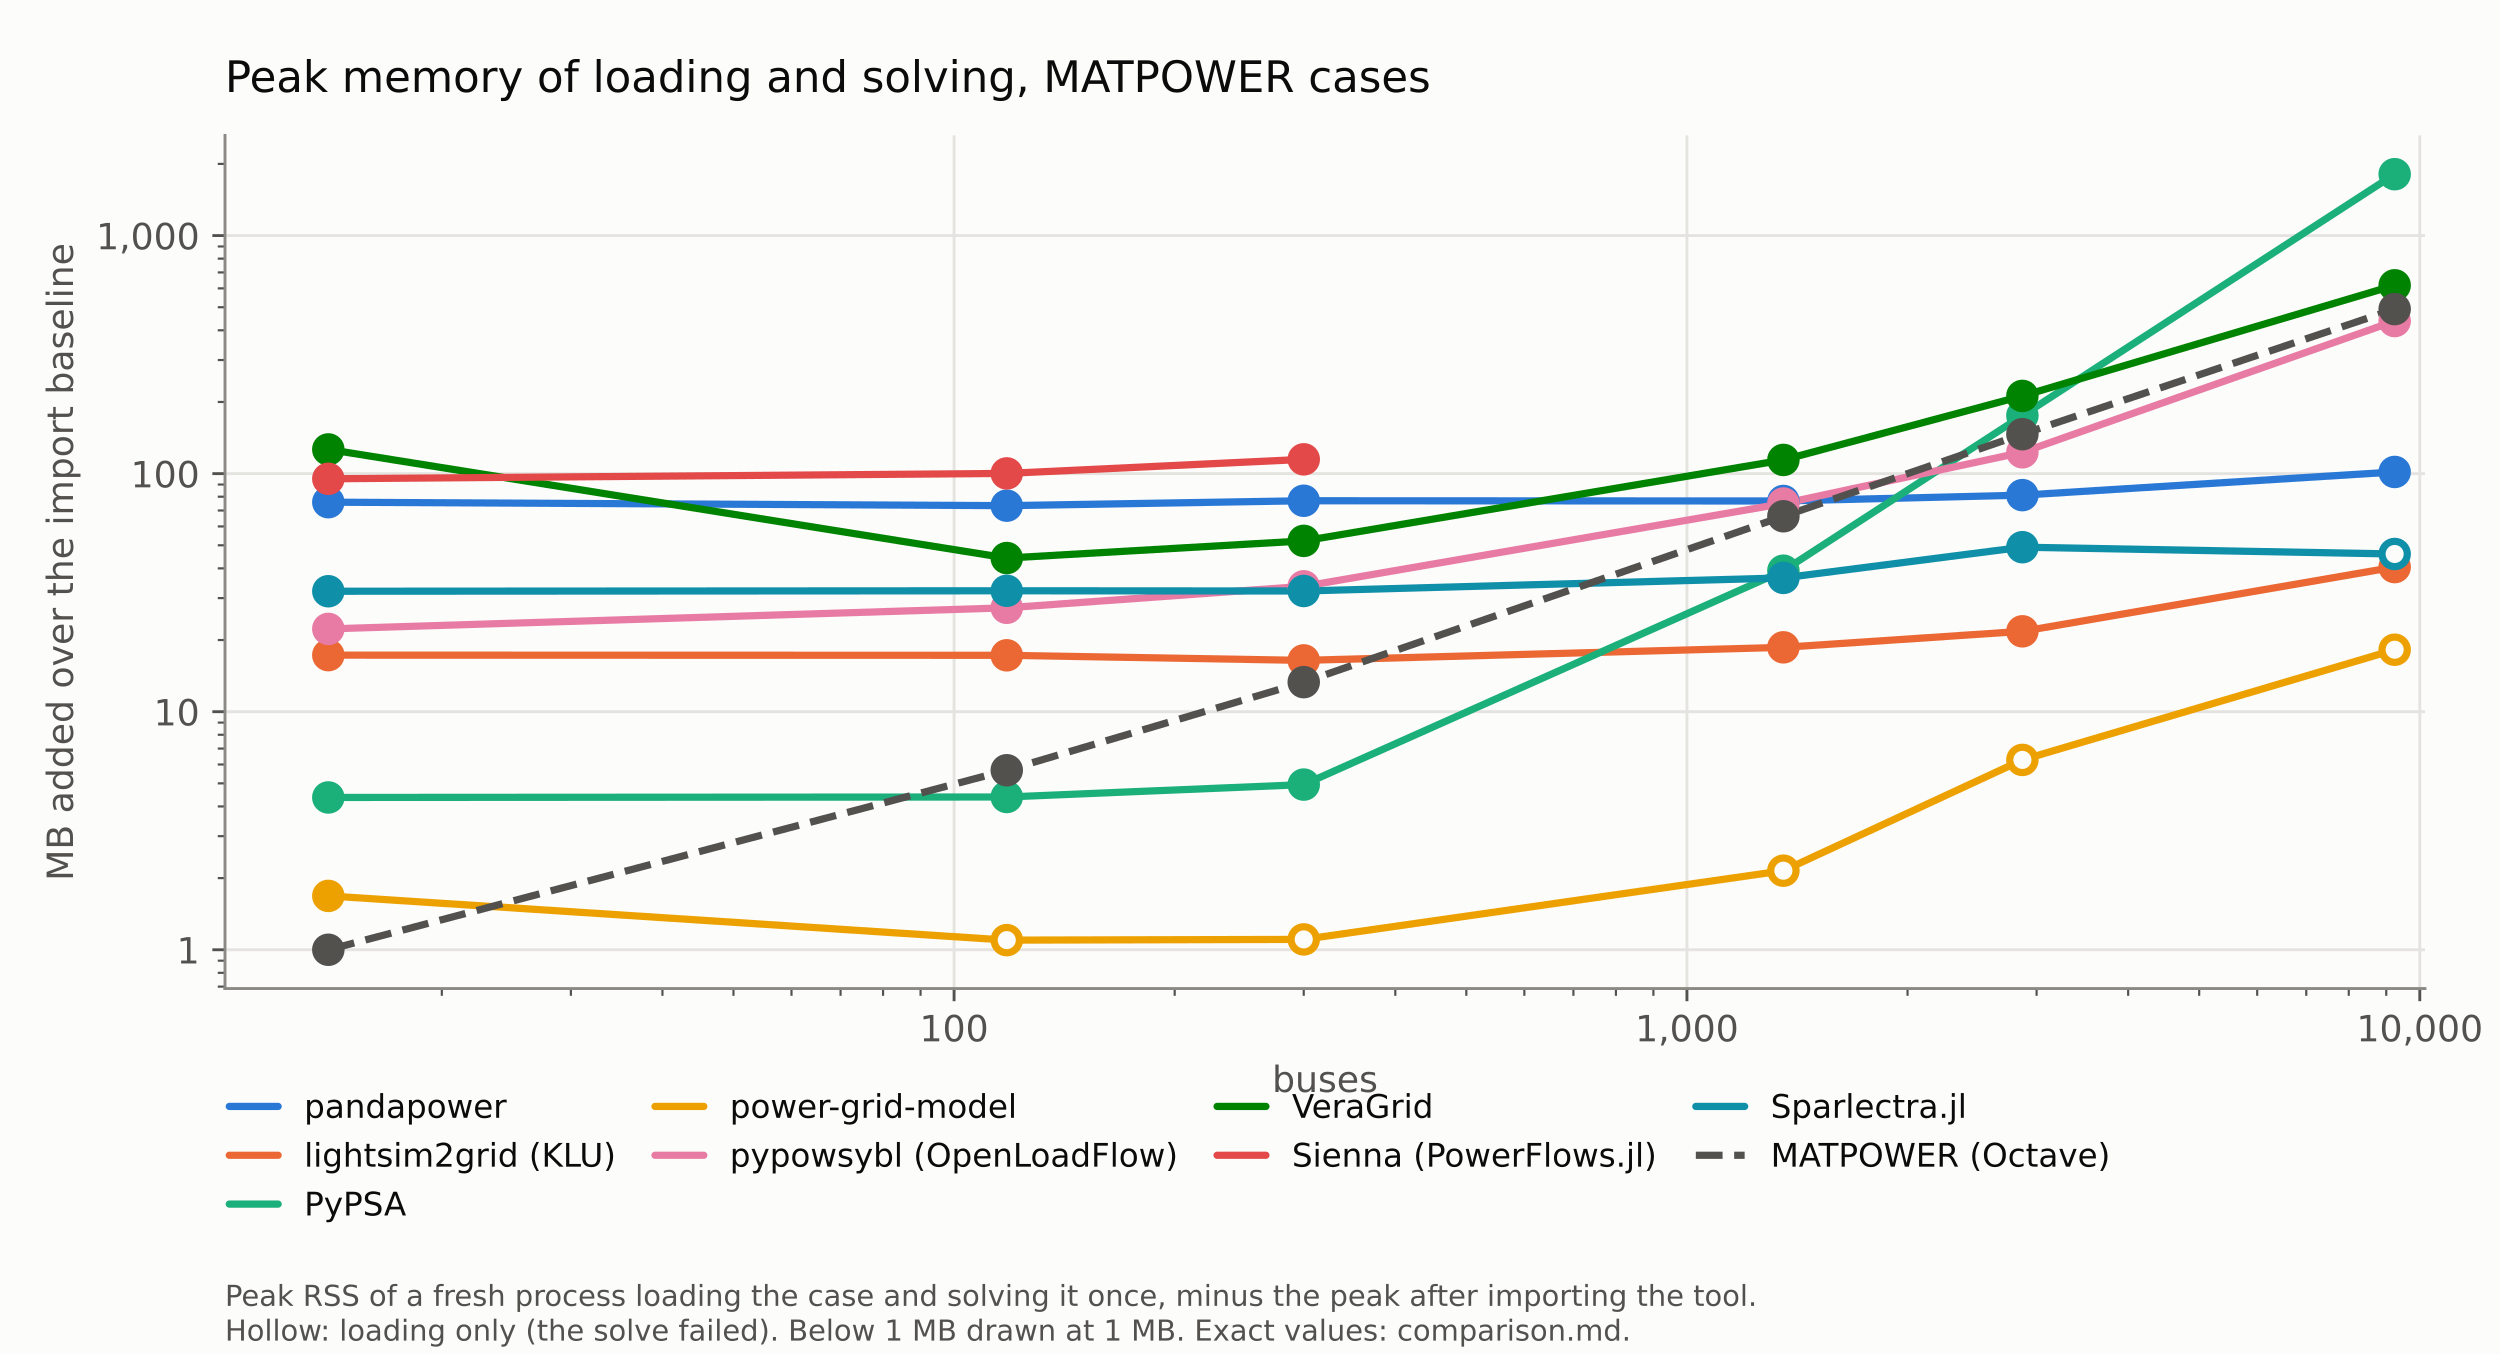
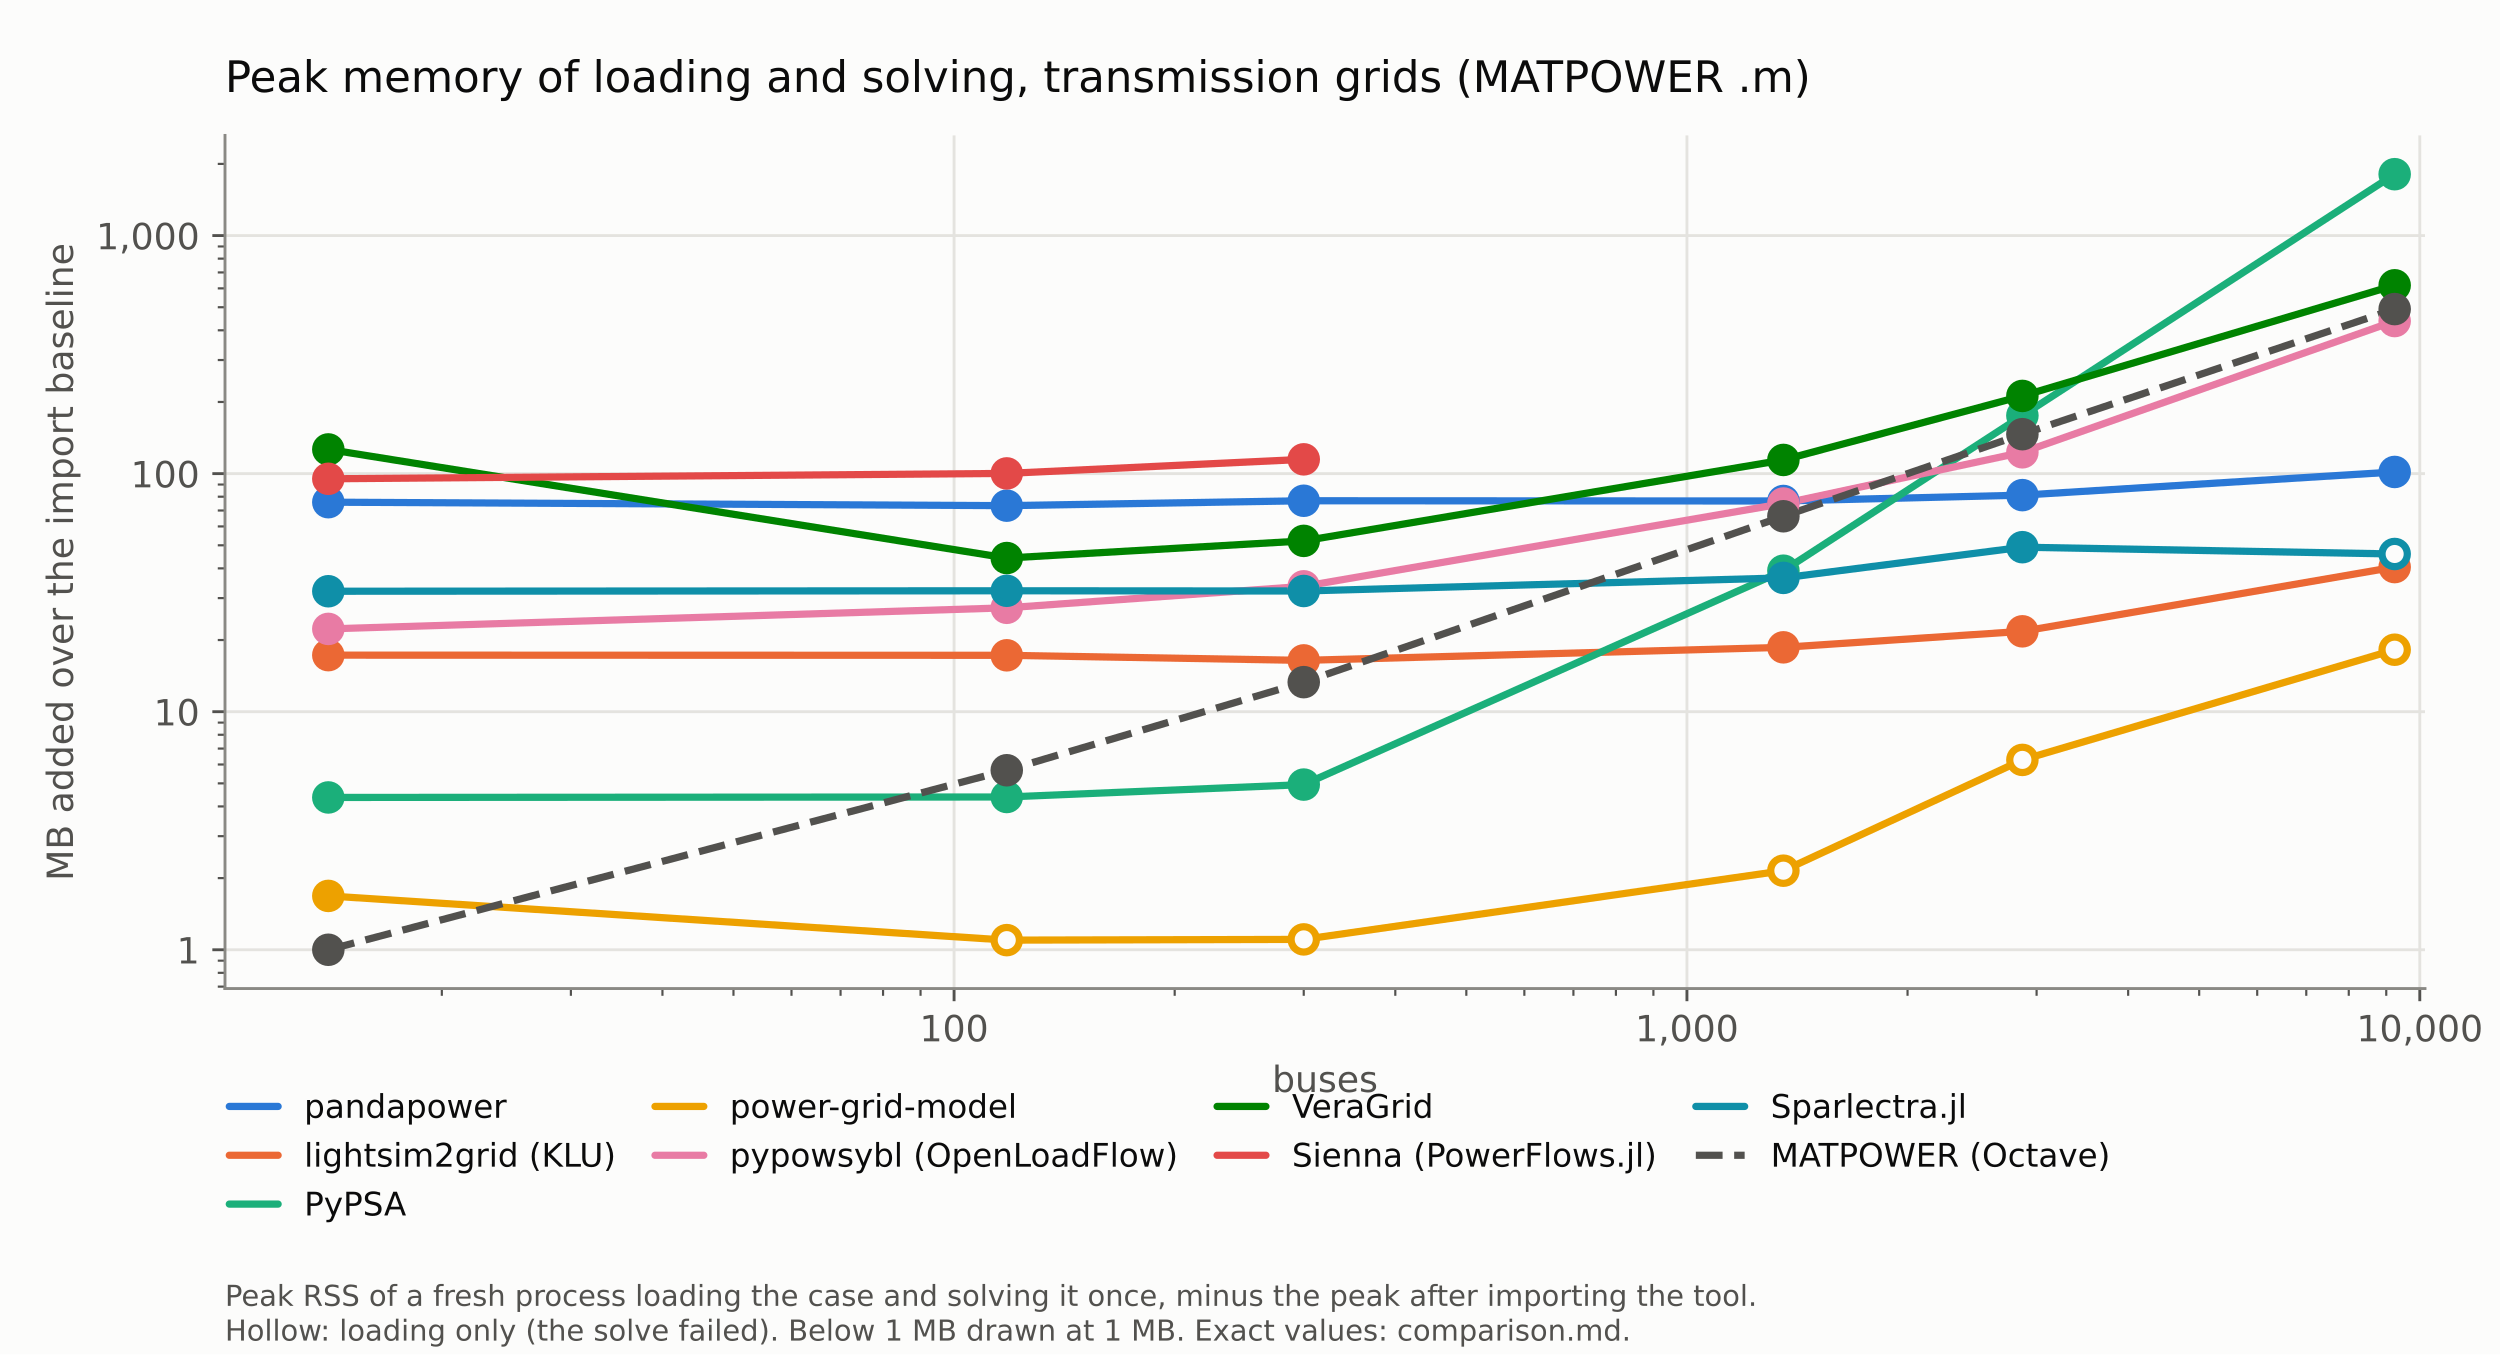
<svg xmlns="http://www.w3.org/2000/svg" xmlns:xlink="http://www.w3.org/1999/xlink" width="691.2pt" height="374.4pt" viewBox="0 0 691.2 374.4" version="1.1">
  <defs>
    <style type="text/css">*{stroke-linejoin: round; stroke-linecap: butt}</style>
  </defs>
  <g id="figure_1">
    <g id="patch_1">
      <path d="M 0 374.4  L 691.2 374.4  L 691.2 0  L 0 0  z " style="fill: #fcfcfb" />
    </g>
    <g id="axes_1">
      <g id="patch_2">
        <path d="M 62.208 273.312  L 670.464 273.312  L 670.464 37.44  L 62.208 37.44  z " style="fill: #fcfcfb" />
      </g>
      <g id="matplotlib.axis_1">
        <g id="xtick_1">
          <g id="line2d_1">
            <path d="M 263.784 273.312  L 263.784 37.44  " clip-path="url(#pc0a371b898)" style="fill: none; stroke: #e4e3df; stroke-width: 0.8; stroke-linecap: square" />
          </g>
          <g id="line2d_2">
            <defs>
              <path id="m20d59cd3c9" d="M 0 0  L 0 3.5  " style="stroke: #52514e; stroke-width: 0.8" />
            </defs>
            <g>
              <use xlink:href="#m20d59cd3c9" x="263.784" y="273.312" style="fill: #52514e; stroke: #52514e; stroke-width: 0.8" />
            </g>
          </g>
          <g id="text_1">
            <text style="font-size: 10px; font-family: 'DejaVu Sans', 'Bitstream Vera Sans', 'Computer Modern Sans Serif', 'Lucida Grande', 'Verdana', 'Geneva', 'Lucid', 'Arial', 'Helvetica', 'Avant Garde', sans-serif; text-anchor: middle; fill: #52514e" x="263.784" y="287.91" transform="rotate(-0 263.7842 287.9097)">100</text>
          </g>
        </g>
        <g id="xtick_2">
          <g id="line2d_3">
            <path d="M 466.404 273.312  L 466.404 37.44  " clip-path="url(#pc0a371b898)" style="fill: none; stroke: #e4e3df; stroke-width: 0.8; stroke-linecap: square" />
          </g>
          <g id="line2d_4">
            <g>
              <use xlink:href="#m20d59cd3c9" x="466.404" y="273.312" style="fill: #52514e; stroke: #52514e; stroke-width: 0.8" />
            </g>
          </g>
          <g id="text_2">
            <text style="font-size: 10px; font-family: 'DejaVu Sans', 'Bitstream Vera Sans', 'Computer Modern Sans Serif', 'Lucida Grande', 'Verdana', 'Geneva', 'Lucid', 'Arial', 'Helvetica', 'Avant Garde', sans-serif; text-anchor: middle; fill: #52514e" x="466.404" y="287.91" transform="rotate(-0 466.4036 287.9097)">1,000</text>
          </g>
        </g>
        <g id="xtick_3">
          <g id="line2d_5">
            <path d="M 669.023 273.312  L 669.023 37.44  " clip-path="url(#pc0a371b898)" style="fill: none; stroke: #e4e3df; stroke-width: 0.8; stroke-linecap: square" />
          </g>
          <g id="line2d_6">
            <g>
              <use xlink:href="#m20d59cd3c9" x="669.023" y="273.312" style="fill: #52514e; stroke: #52514e; stroke-width: 0.8" />
            </g>
          </g>
          <g id="text_3">
            <text style="font-size: 10px; font-family: 'DejaVu Sans', 'Bitstream Vera Sans', 'Computer Modern Sans Serif', 'Lucida Grande', 'Verdana', 'Geneva', 'Lucid', 'Arial', 'Helvetica', 'Avant Garde', sans-serif; text-anchor: middle; fill: #52514e" x="669.023" y="287.91" transform="rotate(-0 669.023 287.9097)">10,000</text>
          </g>
        </g>
        <g id="xtick_4">
          <g id="line2d_7">
            <defs>
              <path id="m6f22a44a9e" d="M 0 0  L 0 2  " style="stroke: #52514e; stroke-width: 0.6" />
            </defs>
            <g>
              <use xlink:href="#m6f22a44a9e" x="122.159" y="273.312" style="fill: #52514e; stroke: #52514e; stroke-width: 0.6" />
            </g>
          </g>
        </g>
        <g id="xtick_5">
          <g id="line2d_8">
            <g>
              <use xlink:href="#m6f22a44a9e" x="157.839" y="273.312" style="fill: #52514e; stroke: #52514e; stroke-width: 0.6" />
            </g>
          </g>
        </g>
        <g id="xtick_6">
          <g id="line2d_9">
            <g>
              <use xlink:href="#m6f22a44a9e" x="183.154" y="273.312" style="fill: #52514e; stroke: #52514e; stroke-width: 0.6" />
            </g>
          </g>
        </g>
        <g id="xtick_7">
          <g id="line2d_10">
            <g>
              <use xlink:href="#m6f22a44a9e" x="202.79" y="273.312" style="fill: #52514e; stroke: #52514e; stroke-width: 0.6" />
            </g>
          </g>
        </g>
        <g id="xtick_8">
          <g id="line2d_11">
            <g>
              <use xlink:href="#m6f22a44a9e" x="218.833" y="273.312" style="fill: #52514e; stroke: #52514e; stroke-width: 0.6" />
            </g>
          </g>
        </g>
        <g id="xtick_9">
          <g id="line2d_12">
            <g>
              <use xlink:href="#m6f22a44a9e" x="232.398" y="273.312" style="fill: #52514e; stroke: #52514e; stroke-width: 0.6" />
            </g>
          </g>
        </g>
        <g id="xtick_10">
          <g id="line2d_13">
            <g>
              <use xlink:href="#m6f22a44a9e" x="244.148" y="273.312" style="fill: #52514e; stroke: #52514e; stroke-width: 0.6" />
            </g>
          </g>
        </g>
        <g id="xtick_11">
          <g id="line2d_14">
            <g>
              <use xlink:href="#m6f22a44a9e" x="254.513" y="273.312" style="fill: #52514e; stroke: #52514e; stroke-width: 0.6" />
            </g>
          </g>
        </g>
        <g id="xtick_12">
          <g id="line2d_15">
            <g>
              <use xlink:href="#m6f22a44a9e" x="324.779" y="273.312" style="fill: #52514e; stroke: #52514e; stroke-width: 0.6" />
            </g>
          </g>
        </g>
        <g id="xtick_13">
          <g id="line2d_16">
            <g>
              <use xlink:href="#m6f22a44a9e" x="360.458" y="273.312" style="fill: #52514e; stroke: #52514e; stroke-width: 0.6" />
            </g>
          </g>
        </g>
        <g id="xtick_14">
          <g id="line2d_17">
            <g>
              <use xlink:href="#m6f22a44a9e" x="385.773" y="273.312" style="fill: #52514e; stroke: #52514e; stroke-width: 0.6" />
            </g>
          </g>
        </g>
        <g id="xtick_15">
          <g id="line2d_18">
            <g>
              <use xlink:href="#m6f22a44a9e" x="405.409" y="273.312" style="fill: #52514e; stroke: #52514e; stroke-width: 0.6" />
            </g>
          </g>
        </g>
        <g id="xtick_16">
          <g id="line2d_19">
            <g>
              <use xlink:href="#m6f22a44a9e" x="421.453" y="273.312" style="fill: #52514e; stroke: #52514e; stroke-width: 0.6" />
            </g>
          </g>
        </g>
        <g id="xtick_17">
          <g id="line2d_20">
            <g>
              <use xlink:href="#m6f22a44a9e" x="435.017" y="273.312" style="fill: #52514e; stroke: #52514e; stroke-width: 0.6" />
            </g>
          </g>
        </g>
        <g id="xtick_18">
          <g id="line2d_21">
            <g>
              <use xlink:href="#m6f22a44a9e" x="446.768" y="273.312" style="fill: #52514e; stroke: #52514e; stroke-width: 0.6" />
            </g>
          </g>
        </g>
        <g id="xtick_19">
          <g id="line2d_22">
            <g>
              <use xlink:href="#m6f22a44a9e" x="457.132" y="273.312" style="fill: #52514e; stroke: #52514e; stroke-width: 0.6" />
            </g>
          </g>
        </g>
        <g id="xtick_20">
          <g id="line2d_23">
            <g>
              <use xlink:href="#m6f22a44a9e" x="527.398" y="273.312" style="fill: #52514e; stroke: #52514e; stroke-width: 0.6" />
            </g>
          </g>
        </g>
        <g id="xtick_21">
          <g id="line2d_24">
            <g>
              <use xlink:href="#m6f22a44a9e" x="563.078" y="273.312" style="fill: #52514e; stroke: #52514e; stroke-width: 0.6" />
            </g>
          </g>
        </g>
        <g id="xtick_22">
          <g id="line2d_25">
            <g>
              <use xlink:href="#m6f22a44a9e" x="588.393" y="273.312" style="fill: #52514e; stroke: #52514e; stroke-width: 0.6" />
            </g>
          </g>
        </g>
        <g id="xtick_23">
          <g id="line2d_26">
            <g>
              <use xlink:href="#m6f22a44a9e" x="608.029" y="273.312" style="fill: #52514e; stroke: #52514e; stroke-width: 0.6" />
            </g>
          </g>
        </g>
        <g id="xtick_24">
          <g id="line2d_27">
            <g>
              <use xlink:href="#m6f22a44a9e" x="624.072" y="273.312" style="fill: #52514e; stroke: #52514e; stroke-width: 0.6" />
            </g>
          </g>
        </g>
        <g id="xtick_25">
          <g id="line2d_28">
            <g>
              <use xlink:href="#m6f22a44a9e" x="637.637" y="273.312" style="fill: #52514e; stroke: #52514e; stroke-width: 0.6" />
            </g>
          </g>
        </g>
        <g id="xtick_26">
          <g id="line2d_29">
            <g>
              <use xlink:href="#m6f22a44a9e" x="649.387" y="273.312" style="fill: #52514e; stroke: #52514e; stroke-width: 0.6" />
            </g>
          </g>
        </g>
        <g id="xtick_27">
          <g id="line2d_30">
            <g>
              <use xlink:href="#m6f22a44a9e" x="659.752" y="273.312" style="fill: #52514e; stroke: #52514e; stroke-width: 0.6" />
            </g>
          </g>
        </g>
        <g id="text_4">
          <text style="font-size: 10px; font-family: 'DejaVu Sans', 'Bitstream Vera Sans', 'Computer Modern Sans Serif', 'Lucida Grande', 'Verdana', 'Geneva', 'Lucid', 'Arial', 'Helvetica', 'Avant Garde', sans-serif; text-anchor: middle; fill: #52514e" x="366.336" y="301.91" transform="rotate(-0 366.336 301.9104)">buses</text>
        </g>
      </g>
      <g id="matplotlib.axis_2">
        <g id="ytick_1">
          <g id="line2d_31">
            <path d="M 62.208 262.591  L 670.464 262.591  " clip-path="url(#pc0a371b898)" style="fill: none; stroke: #e4e3df; stroke-width: 0.8; stroke-linecap: square" />
          </g>
          <g id="line2d_32">
            <defs>
              <path id="mfc723c383e" d="M 0 0  L -3.5 0  " style="stroke: #52514e; stroke-width: 0.8" />
            </defs>
            <g>
              <use xlink:href="#mfc723c383e" x="62.208" y="262.591" style="fill: #52514e; stroke: #52514e; stroke-width: 0.8" />
            </g>
          </g>
          <g id="text_5">
            <text style="font-size: 10px; font-family: 'DejaVu Sans', 'Bitstream Vera Sans', 'Computer Modern Sans Serif', 'Lucida Grande', 'Verdana', 'Geneva', 'Lucid', 'Arial', 'Helvetica', 'Avant Garde', sans-serif; text-anchor: end; fill: #52514e" x="55.208" y="266.389" transform="rotate(-0 55.208 266.3894)">1</text>
          </g>
        </g>
        <g id="ytick_2">
          <g id="line2d_33">
            <path d="M 62.208 196.77  L 670.464 196.77  " clip-path="url(#pc0a371b898)" style="fill: none; stroke: #e4e3df; stroke-width: 0.8; stroke-linecap: square" />
          </g>
          <g id="line2d_34">
            <g>
              <use xlink:href="#mfc723c383e" x="62.208" y="196.77" style="fill: #52514e; stroke: #52514e; stroke-width: 0.8" />
            </g>
          </g>
          <g id="text_6">
            <text style="font-size: 10px; font-family: 'DejaVu Sans', 'Bitstream Vera Sans', 'Computer Modern Sans Serif', 'Lucida Grande', 'Verdana', 'Geneva', 'Lucid', 'Arial', 'Helvetica', 'Avant Garde', sans-serif; text-anchor: end; fill: #52514e" x="55.208" y="200.569" transform="rotate(-0 55.208 200.5691)">10</text>
          </g>
        </g>
        <g id="ytick_3">
          <g id="line2d_35">
            <path d="M 62.208 130.95  L 670.464 130.95  " clip-path="url(#pc0a371b898)" style="fill: none; stroke: #e4e3df; stroke-width: 0.8; stroke-linecap: square" />
          </g>
          <g id="line2d_36">
            <g>
              <use xlink:href="#mfc723c383e" x="62.208" y="130.95" style="fill: #52514e; stroke: #52514e; stroke-width: 0.8" />
            </g>
          </g>
          <g id="text_7">
            <text style="font-size: 10px; font-family: 'DejaVu Sans', 'Bitstream Vera Sans', 'Computer Modern Sans Serif', 'Lucida Grande', 'Verdana', 'Geneva', 'Lucid', 'Arial', 'Helvetica', 'Avant Garde', sans-serif; text-anchor: end; fill: #52514e" x="55.208" y="134.749" transform="rotate(-0 55.208 134.7487)">100</text>
          </g>
        </g>
        <g id="ytick_4">
          <g id="line2d_37">
            <path d="M 62.208 65.13  L 670.464 65.13  " clip-path="url(#pc0a371b898)" style="fill: none; stroke: #e4e3df; stroke-width: 0.8; stroke-linecap: square" />
          </g>
          <g id="line2d_38">
            <g>
              <use xlink:href="#mfc723c383e" x="62.208" y="65.13" style="fill: #52514e; stroke: #52514e; stroke-width: 0.8" />
            </g>
          </g>
          <g id="text_8">
            <text style="font-size: 10px; font-family: 'DejaVu Sans', 'Bitstream Vera Sans', 'Computer Modern Sans Serif', 'Lucida Grande', 'Verdana', 'Geneva', 'Lucid', 'Arial', 'Helvetica', 'Avant Garde', sans-serif; text-anchor: end; fill: #52514e" x="55.208" y="68.928" transform="rotate(-0 55.208 68.92842)">1,000</text>
          </g>
        </g>
        <g id="ytick_5">
          <g id="line2d_39">
            <defs>
              <path id="m65e5005413" d="M 0 0  L -2 0  " style="stroke: #52514e; stroke-width: 0.6" />
            </defs>
            <g>
              <use xlink:href="#m65e5005413" x="62.208" y="272.786" style="fill: #52514e; stroke: #52514e; stroke-width: 0.6" />
            </g>
          </g>
        </g>
        <g id="ytick_6">
          <g id="line2d_40">
            <g>
              <use xlink:href="#m65e5005413" x="62.208" y="268.969" style="fill: #52514e; stroke: #52514e; stroke-width: 0.6" />
            </g>
          </g>
        </g>
        <g id="ytick_7">
          <g id="line2d_41">
            <g>
              <use xlink:href="#m65e5005413" x="62.208" y="265.602" style="fill: #52514e; stroke: #52514e; stroke-width: 0.6" />
            </g>
          </g>
        </g>
        <g id="ytick_8">
          <g id="line2d_42">
            <g>
              <use xlink:href="#m65e5005413" x="62.208" y="242.777" style="fill: #52514e; stroke: #52514e; stroke-width: 0.6" />
            </g>
          </g>
        </g>
        <g id="ytick_9">
          <g id="line2d_43">
            <g>
              <use xlink:href="#m65e5005413" x="62.208" y="231.186" style="fill: #52514e; stroke: #52514e; stroke-width: 0.6" />
            </g>
          </g>
        </g>
        <g id="ytick_10">
          <g id="line2d_44">
            <g>
              <use xlink:href="#m65e5005413" x="62.208" y="222.963" style="fill: #52514e; stroke: #52514e; stroke-width: 0.6" />
            </g>
          </g>
        </g>
        <g id="ytick_11">
          <g id="line2d_45">
            <g>
              <use xlink:href="#m65e5005413" x="62.208" y="216.584" style="fill: #52514e; stroke: #52514e; stroke-width: 0.6" />
            </g>
          </g>
        </g>
        <g id="ytick_12">
          <g id="line2d_46">
            <g>
              <use xlink:href="#m65e5005413" x="62.208" y="211.372" style="fill: #52514e; stroke: #52514e; stroke-width: 0.6" />
            </g>
          </g>
        </g>
        <g id="ytick_13">
          <g id="line2d_47">
            <g>
              <use xlink:href="#m65e5005413" x="62.208" y="206.966" style="fill: #52514e; stroke: #52514e; stroke-width: 0.6" />
            </g>
          </g>
        </g>
        <g id="ytick_14">
          <g id="line2d_48">
            <g>
              <use xlink:href="#m65e5005413" x="62.208" y="203.149" style="fill: #52514e; stroke: #52514e; stroke-width: 0.6" />
            </g>
          </g>
        </g>
        <g id="ytick_15">
          <g id="line2d_49">
            <g>
              <use xlink:href="#m65e5005413" x="62.208" y="199.782" style="fill: #52514e; stroke: #52514e; stroke-width: 0.6" />
            </g>
          </g>
        </g>
        <g id="ytick_16">
          <g id="line2d_50">
            <g>
              <use xlink:href="#m65e5005413" x="62.208" y="176.956" style="fill: #52514e; stroke: #52514e; stroke-width: 0.6" />
            </g>
          </g>
        </g>
        <g id="ytick_17">
          <g id="line2d_51">
            <g>
              <use xlink:href="#m65e5005413" x="62.208" y="165.366" style="fill: #52514e; stroke: #52514e; stroke-width: 0.6" />
            </g>
          </g>
        </g>
        <g id="ytick_18">
          <g id="line2d_52">
            <g>
              <use xlink:href="#m65e5005413" x="62.208" y="157.142" style="fill: #52514e; stroke: #52514e; stroke-width: 0.6" />
            </g>
          </g>
        </g>
        <g id="ytick_19">
          <g id="line2d_53">
            <g>
              <use xlink:href="#m65e5005413" x="62.208" y="150.764" style="fill: #52514e; stroke: #52514e; stroke-width: 0.6" />
            </g>
          </g>
        </g>
        <g id="ytick_20">
          <g id="line2d_54">
            <g>
              <use xlink:href="#m65e5005413" x="62.208" y="145.552" style="fill: #52514e; stroke: #52514e; stroke-width: 0.6" />
            </g>
          </g>
        </g>
        <g id="ytick_21">
          <g id="line2d_55">
            <g>
              <use xlink:href="#m65e5005413" x="62.208" y="141.146" style="fill: #52514e; stroke: #52514e; stroke-width: 0.6" />
            </g>
          </g>
        </g>
        <g id="ytick_22">
          <g id="line2d_56">
            <g>
              <use xlink:href="#m65e5005413" x="62.208" y="137.329" style="fill: #52514e; stroke: #52514e; stroke-width: 0.6" />
            </g>
          </g>
        </g>
        <g id="ytick_23">
          <g id="line2d_57">
            <g>
              <use xlink:href="#m65e5005413" x="62.208" y="133.962" style="fill: #52514e; stroke: #52514e; stroke-width: 0.6" />
            </g>
          </g>
        </g>
        <g id="ytick_24">
          <g id="line2d_58">
            <g>
              <use xlink:href="#m65e5005413" x="62.208" y="111.136" style="fill: #52514e; stroke: #52514e; stroke-width: 0.6" />
            </g>
          </g>
        </g>
        <g id="ytick_25">
          <g id="line2d_59">
            <g>
              <use xlink:href="#m65e5005413" x="62.208" y="99.546" style="fill: #52514e; stroke: #52514e; stroke-width: 0.6" />
            </g>
          </g>
        </g>
        <g id="ytick_26">
          <g id="line2d_60">
            <g>
              <use xlink:href="#m65e5005413" x="62.208" y="91.322" style="fill: #52514e; stroke: #52514e; stroke-width: 0.6" />
            </g>
          </g>
        </g>
        <g id="ytick_27">
          <g id="line2d_61">
            <g>
              <use xlink:href="#m65e5005413" x="62.208" y="84.943" style="fill: #52514e; stroke: #52514e; stroke-width: 0.6" />
            </g>
          </g>
        </g>
        <g id="ytick_28">
          <g id="line2d_62">
            <g>
              <use xlink:href="#m65e5005413" x="62.208" y="79.732" style="fill: #52514e; stroke: #52514e; stroke-width: 0.6" />
            </g>
          </g>
        </g>
        <g id="ytick_29">
          <g id="line2d_63">
            <g>
              <use xlink:href="#m65e5005413" x="62.208" y="75.325" style="fill: #52514e; stroke: #52514e; stroke-width: 0.6" />
            </g>
          </g>
        </g>
        <g id="ytick_30">
          <g id="line2d_64">
            <g>
              <use xlink:href="#m65e5005413" x="62.208" y="71.508" style="fill: #52514e; stroke: #52514e; stroke-width: 0.6" />
            </g>
          </g>
        </g>
        <g id="ytick_31">
          <g id="line2d_65">
            <g>
              <use xlink:href="#m65e5005413" x="62.208" y="68.141" style="fill: #52514e; stroke: #52514e; stroke-width: 0.6" />
            </g>
          </g>
        </g>
        <g id="ytick_32">
          <g id="line2d_66">
            <g>
              <use xlink:href="#m65e5005413" x="62.208" y="45.316" style="fill: #52514e; stroke: #52514e; stroke-width: 0.6" />
            </g>
          </g>
        </g>
        <g id="text_9">
          <text style="font-size: 10px; font-family: 'DejaVu Sans', 'Bitstream Vera Sans', 'Computer Modern Sans Serif', 'Lucida Grande', 'Verdana', 'Geneva', 'Lucid', 'Arial', 'Helvetica', 'Avant Garde', sans-serif; text-anchor: middle; fill: #52514e" x="20.178" y="155.376" transform="rotate(-90 20.17753 155.376)">MB added over the import baseline</text>
        </g>
      </g>
      <g id="line2d_67">
        <path d="M 90.773 138.843  L 278.349 139.804  L 360.458 138.45  L 493.072 138.513  L 559.149 136.894  L 662.077 130.487  " clip-path="url(#pc0a371b898)" style="fill: none; stroke: #2a78d6; stroke-width: 2; stroke-linecap: round" />
      </g>
      <g id="line2d_68">
        <path d="M 90.773 181.133  L 278.349 181.178  L 360.458 182.584  L 493.072 178.974  L 559.149 174.548  L 662.077 156.787  " clip-path="url(#pc0a371b898)" style="fill: none; stroke: #eb6834; stroke-width: 2; stroke-linecap: round" />
      </g>
      <g id="line2d_69">
        <path d="M 90.773 220.478  L 278.349 220.35  L 360.458 216.921  L 493.072 157.789  L 559.149 114.908  L 662.077 48.161  " clip-path="url(#pc0a371b898)" style="fill: none; stroke: #1baf7a; stroke-width: 2; stroke-linecap: round" />
      </g>
      <g id="line2d_70">
        <path d="M 90.773 247.7  L 278.349 259.927  L 360.458 259.724  L 493.072 240.73  L 559.149 210.098  L 662.077 179.635  " clip-path="url(#pc0a371b898)" style="fill: none; stroke: #eda100; stroke-width: 2; stroke-linecap: round" />
      </g>
      <g id="line2d_71">
        <path d="M 90.773 173.879  L 278.349 168.045  L 360.458 162.105  L 493.072 139.212  L 559.149 125.051  L 662.077 88.763  " clip-path="url(#pc0a371b898)" style="fill: none; stroke: #e87ba4; stroke-width: 2; stroke-linecap: round" />
      </g>
      <g id="line2d_72">
        <path d="M 90.773 124.259  L 278.349 154.289  L 360.458 149.542  L 493.072 127.164  L 559.149 109.466  L 662.077 78.881  " clip-path="url(#pc0a371b898)" style="fill: none; stroke: #008300; stroke-width: 2; stroke-linecap: round" />
      </g>
      <g id="line2d_73">
        <path d="M 90.773 132.376  L 278.349 130.889  L 360.458 126.996  " clip-path="url(#pc0a371b898)" style="fill: none; stroke: #e34948; stroke-width: 2; stroke-linecap: round" />
      </g>
      <g id="line2d_74">
        <path d="M 90.773 163.465  L 278.349 163.34  L 360.458 163.399  L 493.072 159.775  L 559.149 151.284  L 662.077 153.169  " clip-path="url(#pc0a371b898)" style="fill: none; stroke: #0f8fa8; stroke-width: 2; stroke-linecap: round" />
      </g>
      <g id="line2d_75">
        <path d="M 90.773 262.591  L 278.349 212.96  L 360.458 188.6  L 493.072 142.736  L 559.149 120.044  L 662.077 85.457  " clip-path="url(#pc0a371b898)" style="fill: none; stroke-dasharray: 7.4,3.2; stroke-dashoffset: 0; stroke: #52514e; stroke-width: 2" />
      </g>
      <g id="patch_3">
        <path d="M 62.208 273.312  L 62.208 37.44  " style="fill: none; stroke: #8a8984; stroke-width: 0.8; stroke-linejoin: miter; stroke-linecap: square" />
      </g>
      <g id="patch_4">
        <path d="M 62.208 273.312  L 670.464 273.312  " style="fill: none; stroke: #8a8984; stroke-width: 0.8; stroke-linejoin: miter; stroke-linecap: square" />
      </g>
      <g id="line2d_76">
        <defs>
          <path id="mda2b04d49a" d="M 0 3.5  C 0.928 3.5 1.819 3.131 2.475 2.475  C 3.131 1.819 3.5 0.928 3.5 0  C 3.5 -0.928 3.131 -1.819 2.475 -2.475  C 1.819 -3.131 0.928 -3.5 0 -3.5  C -0.928 -3.5 -1.819 -3.131 -2.475 -2.475  C -3.131 -1.819 -3.5 -0.928 -3.5 0  C -3.5 0.928 -3.131 1.819 -2.475 2.475  C -1.819 3.131 -0.928 3.5 0 3.5  z " style="stroke: #2a78d6; stroke-width: 2" />
        </defs>
        <g clip-path="url(#pc0a371b898)">
          <use xlink:href="#mda2b04d49a" x="90.773" y="138.843" style="fill: #2a78d6; stroke: #2a78d6; stroke-width: 2" />
        </g>
      </g>
      <g id="line2d_77">
        <g clip-path="url(#pc0a371b898)">
          <use xlink:href="#mda2b04d49a" x="278.349" y="139.804" style="fill: #2a78d6; stroke: #2a78d6; stroke-width: 2" />
        </g>
      </g>
      <g id="line2d_78">
        <g clip-path="url(#pc0a371b898)">
          <use xlink:href="#mda2b04d49a" x="360.458" y="138.45" style="fill: #2a78d6; stroke: #2a78d6; stroke-width: 2" />
        </g>
      </g>
      <g id="line2d_79">
        <g clip-path="url(#pc0a371b898)">
          <use xlink:href="#mda2b04d49a" x="493.072" y="138.513" style="fill: #2a78d6; stroke: #2a78d6; stroke-width: 2" />
        </g>
      </g>
      <g id="line2d_80">
        <g clip-path="url(#pc0a371b898)">
          <use xlink:href="#mda2b04d49a" x="559.149" y="136.894" style="fill: #2a78d6; stroke: #2a78d6; stroke-width: 2" />
        </g>
      </g>
      <g id="line2d_81">
        <g clip-path="url(#pc0a371b898)">
          <use xlink:href="#mda2b04d49a" x="662.077" y="130.487" style="fill: #2a78d6; stroke: #2a78d6; stroke-width: 2" />
        </g>
      </g>
      <g id="line2d_82">
        <defs>
          <path id="ma2a4504691" d="M 0 3.5  C 0.928 3.5 1.819 3.131 2.475 2.475  C 3.131 1.819 3.5 0.928 3.5 0  C 3.5 -0.928 3.131 -1.819 2.475 -2.475  C 1.819 -3.131 0.928 -3.5 0 -3.5  C -0.928 -3.5 -1.819 -3.131 -2.475 -2.475  C -3.131 -1.819 -3.5 -0.928 -3.5 0  C -3.5 0.928 -3.131 1.819 -2.475 2.475  C -1.819 3.131 -0.928 3.5 0 3.5  z " style="stroke: #eb6834; stroke-width: 2" />
        </defs>
        <g clip-path="url(#pc0a371b898)">
          <use xlink:href="#ma2a4504691" x="90.773" y="181.133" style="fill: #eb6834; stroke: #eb6834; stroke-width: 2" />
        </g>
      </g>
      <g id="line2d_83">
        <g clip-path="url(#pc0a371b898)">
          <use xlink:href="#ma2a4504691" x="278.349" y="181.178" style="fill: #eb6834; stroke: #eb6834; stroke-width: 2" />
        </g>
      </g>
      <g id="line2d_84">
        <g clip-path="url(#pc0a371b898)">
          <use xlink:href="#ma2a4504691" x="360.458" y="182.584" style="fill: #eb6834; stroke: #eb6834; stroke-width: 2" />
        </g>
      </g>
      <g id="line2d_85">
        <g clip-path="url(#pc0a371b898)">
          <use xlink:href="#ma2a4504691" x="493.072" y="178.974" style="fill: #eb6834; stroke: #eb6834; stroke-width: 2" />
        </g>
      </g>
      <g id="line2d_86">
        <g clip-path="url(#pc0a371b898)">
          <use xlink:href="#ma2a4504691" x="559.149" y="174.548" style="fill: #eb6834; stroke: #eb6834; stroke-width: 2" />
        </g>
      </g>
      <g id="line2d_87">
        <g clip-path="url(#pc0a371b898)">
          <use xlink:href="#ma2a4504691" x="662.077" y="156.787" style="fill: #eb6834; stroke: #eb6834; stroke-width: 2" />
        </g>
      </g>
      <g id="line2d_88">
        <defs>
          <path id="me11fbd6cf9" d="M 0 3.5  C 0.928 3.5 1.819 3.131 2.475 2.475  C 3.131 1.819 3.5 0.928 3.5 0  C 3.5 -0.928 3.131 -1.819 2.475 -2.475  C 1.819 -3.131 0.928 -3.5 0 -3.5  C -0.928 -3.5 -1.819 -3.131 -2.475 -2.475  C -3.131 -1.819 -3.5 -0.928 -3.5 0  C -3.5 0.928 -3.131 1.819 -2.475 2.475  C -1.819 3.131 -0.928 3.5 0 3.5  z " style="stroke: #1baf7a; stroke-width: 2" />
        </defs>
        <g clip-path="url(#pc0a371b898)">
          <use xlink:href="#me11fbd6cf9" x="90.773" y="220.478" style="fill: #1baf7a; stroke: #1baf7a; stroke-width: 2" />
        </g>
      </g>
      <g id="line2d_89">
        <g clip-path="url(#pc0a371b898)">
          <use xlink:href="#me11fbd6cf9" x="278.349" y="220.35" style="fill: #1baf7a; stroke: #1baf7a; stroke-width: 2" />
        </g>
      </g>
      <g id="line2d_90">
        <g clip-path="url(#pc0a371b898)">
          <use xlink:href="#me11fbd6cf9" x="360.458" y="216.921" style="fill: #1baf7a; stroke: #1baf7a; stroke-width: 2" />
        </g>
      </g>
      <g id="line2d_91">
        <g clip-path="url(#pc0a371b898)">
          <use xlink:href="#me11fbd6cf9" x="493.072" y="157.789" style="fill: #1baf7a; stroke: #1baf7a; stroke-width: 2" />
        </g>
      </g>
      <g id="line2d_92">
        <g clip-path="url(#pc0a371b898)">
          <use xlink:href="#me11fbd6cf9" x="559.149" y="114.908" style="fill: #1baf7a; stroke: #1baf7a; stroke-width: 2" />
        </g>
      </g>
      <g id="line2d_93">
        <g clip-path="url(#pc0a371b898)">
          <use xlink:href="#me11fbd6cf9" x="662.077" y="48.161" style="fill: #1baf7a; stroke: #1baf7a; stroke-width: 2" />
        </g>
      </g>
      <g id="line2d_94">
        <defs>
          <path id="m27cba2253d" d="M 0 3.5  C 0.928 3.5 1.819 3.131 2.475 2.475  C 3.131 1.819 3.5 0.928 3.5 0  C 3.5 -0.928 3.131 -1.819 2.475 -2.475  C 1.819 -3.131 0.928 -3.5 0 -3.5  C -0.928 -3.5 -1.819 -3.131 -2.475 -2.475  C -3.131 -1.819 -3.5 -0.928 -3.5 0  C -3.5 0.928 -3.131 1.819 -2.475 2.475  C -1.819 3.131 -0.928 3.5 0 3.5  z " style="stroke: #eda100; stroke-width: 2" />
        </defs>
        <g clip-path="url(#pc0a371b898)">
          <use xlink:href="#m27cba2253d" x="90.773" y="247.7" style="fill: #eda100; stroke: #eda100; stroke-width: 2" />
        </g>
      </g>
      <g id="line2d_95">
        <defs>
          <path id="mf71bebae7f" d="M 0 3.5  C 0.928 3.5 1.819 3.131 2.475 2.475  C 3.131 1.819 3.5 0.928 3.5 0  C 3.5 -0.928 3.131 -1.819 2.475 -2.475  C 1.819 -3.131 0.928 -3.5 0 -3.5  C -0.928 -3.5 -1.819 -3.131 -2.475 -2.475  C -3.131 -1.819 -3.5 -0.928 -3.5 0  C -3.5 0.928 -3.131 1.819 -2.475 2.475  C -1.819 3.131 -0.928 3.5 0 3.5  z " style="stroke: #eda100; stroke-width: 2" />
        </defs>
        <g clip-path="url(#pc0a371b898)">
          <use xlink:href="#mf71bebae7f" x="278.349" y="259.927" style="fill: #fcfcfb; stroke: #eda100; stroke-width: 2" />
        </g>
      </g>
      <g id="line2d_96">
        <g clip-path="url(#pc0a371b898)">
          <use xlink:href="#mf71bebae7f" x="360.458" y="259.724" style="fill: #fcfcfb; stroke: #eda100; stroke-width: 2" />
        </g>
      </g>
      <g id="line2d_97">
        <g clip-path="url(#pc0a371b898)">
          <use xlink:href="#mf71bebae7f" x="493.072" y="240.73" style="fill: #fcfcfb; stroke: #eda100; stroke-width: 2" />
        </g>
      </g>
      <g id="line2d_98">
        <g clip-path="url(#pc0a371b898)">
          <use xlink:href="#mf71bebae7f" x="559.149" y="210.098" style="fill: #fcfcfb; stroke: #eda100; stroke-width: 2" />
        </g>
      </g>
      <g id="line2d_99">
        <g clip-path="url(#pc0a371b898)">
          <use xlink:href="#mf71bebae7f" x="662.077" y="179.635" style="fill: #fcfcfb; stroke: #eda100; stroke-width: 2" />
        </g>
      </g>
      <g id="line2d_100">
        <defs>
          <path id="mb1a70c6c89" d="M 0 3.5  C 0.928 3.5 1.819 3.131 2.475 2.475  C 3.131 1.819 3.5 0.928 3.5 0  C 3.5 -0.928 3.131 -1.819 2.475 -2.475  C 1.819 -3.131 0.928 -3.5 0 -3.5  C -0.928 -3.5 -1.819 -3.131 -2.475 -2.475  C -3.131 -1.819 -3.5 -0.928 -3.5 0  C -3.5 0.928 -3.131 1.819 -2.475 2.475  C -1.819 3.131 -0.928 3.5 0 3.5  z " style="stroke: #e87ba4; stroke-width: 2" />
        </defs>
        <g clip-path="url(#pc0a371b898)">
          <use xlink:href="#mb1a70c6c89" x="90.773" y="173.879" style="fill: #e87ba4; stroke: #e87ba4; stroke-width: 2" />
        </g>
      </g>
      <g id="line2d_101">
        <g clip-path="url(#pc0a371b898)">
          <use xlink:href="#mb1a70c6c89" x="278.349" y="168.045" style="fill: #e87ba4; stroke: #e87ba4; stroke-width: 2" />
        </g>
      </g>
      <g id="line2d_102">
        <g clip-path="url(#pc0a371b898)">
          <use xlink:href="#mb1a70c6c89" x="360.458" y="162.105" style="fill: #e87ba4; stroke: #e87ba4; stroke-width: 2" />
        </g>
      </g>
      <g id="line2d_103">
        <g clip-path="url(#pc0a371b898)">
          <use xlink:href="#mb1a70c6c89" x="493.072" y="139.212" style="fill: #e87ba4; stroke: #e87ba4; stroke-width: 2" />
        </g>
      </g>
      <g id="line2d_104">
        <g clip-path="url(#pc0a371b898)">
          <use xlink:href="#mb1a70c6c89" x="559.149" y="125.051" style="fill: #e87ba4; stroke: #e87ba4; stroke-width: 2" />
        </g>
      </g>
      <g id="line2d_105">
        <g clip-path="url(#pc0a371b898)">
          <use xlink:href="#mb1a70c6c89" x="662.077" y="88.763" style="fill: #e87ba4; stroke: #e87ba4; stroke-width: 2" />
        </g>
      </g>
      <g id="line2d_106">
        <defs>
          <path id="m8a57e56164" d="M 0 3.5  C 0.928 3.5 1.819 3.131 2.475 2.475  C 3.131 1.819 3.5 0.928 3.5 0  C 3.5 -0.928 3.131 -1.819 2.475 -2.475  C 1.819 -3.131 0.928 -3.5 0 -3.5  C -0.928 -3.5 -1.819 -3.131 -2.475 -2.475  C -3.131 -1.819 -3.5 -0.928 -3.5 0  C -3.5 0.928 -3.131 1.819 -2.475 2.475  C -1.819 3.131 -0.928 3.5 0 3.5  z " style="stroke: #008300; stroke-width: 2" />
        </defs>
        <g clip-path="url(#pc0a371b898)">
          <use xlink:href="#m8a57e56164" x="90.773" y="124.259" style="fill: #008300; stroke: #008300; stroke-width: 2" />
        </g>
      </g>
      <g id="line2d_107">
        <g clip-path="url(#pc0a371b898)">
          <use xlink:href="#m8a57e56164" x="278.349" y="154.289" style="fill: #008300; stroke: #008300; stroke-width: 2" />
        </g>
      </g>
      <g id="line2d_108">
        <g clip-path="url(#pc0a371b898)">
          <use xlink:href="#m8a57e56164" x="360.458" y="149.542" style="fill: #008300; stroke: #008300; stroke-width: 2" />
        </g>
      </g>
      <g id="line2d_109">
        <g clip-path="url(#pc0a371b898)">
          <use xlink:href="#m8a57e56164" x="493.072" y="127.164" style="fill: #008300; stroke: #008300; stroke-width: 2" />
        </g>
      </g>
      <g id="line2d_110">
        <g clip-path="url(#pc0a371b898)">
          <use xlink:href="#m8a57e56164" x="559.149" y="109.466" style="fill: #008300; stroke: #008300; stroke-width: 2" />
        </g>
      </g>
      <g id="line2d_111">
        <g clip-path="url(#pc0a371b898)">
          <use xlink:href="#m8a57e56164" x="662.077" y="78.881" style="fill: #008300; stroke: #008300; stroke-width: 2" />
        </g>
      </g>
      <g id="line2d_112">
        <defs>
          <path id="meaa09000cd" d="M 0 3.5  C 0.928 3.5 1.819 3.131 2.475 2.475  C 3.131 1.819 3.5 0.928 3.5 0  C 3.5 -0.928 3.131 -1.819 2.475 -2.475  C 1.819 -3.131 0.928 -3.5 0 -3.5  C -0.928 -3.5 -1.819 -3.131 -2.475 -2.475  C -3.131 -1.819 -3.5 -0.928 -3.5 0  C -3.5 0.928 -3.131 1.819 -2.475 2.475  C -1.819 3.131 -0.928 3.5 0 3.5  z " style="stroke: #e34948; stroke-width: 2" />
        </defs>
        <g clip-path="url(#pc0a371b898)">
          <use xlink:href="#meaa09000cd" x="90.773" y="132.376" style="fill: #e34948; stroke: #e34948; stroke-width: 2" />
        </g>
      </g>
      <g id="line2d_113">
        <g clip-path="url(#pc0a371b898)">
          <use xlink:href="#meaa09000cd" x="278.349" y="130.889" style="fill: #e34948; stroke: #e34948; stroke-width: 2" />
        </g>
      </g>
      <g id="line2d_114">
        <g clip-path="url(#pc0a371b898)">
          <use xlink:href="#meaa09000cd" x="360.458" y="126.996" style="fill: #e34948; stroke: #e34948; stroke-width: 2" />
        </g>
      </g>
      <g id="line2d_115">
        <defs>
          <path id="m4363adf966" d="M 0 3.5  C 0.928 3.5 1.819 3.131 2.475 2.475  C 3.131 1.819 3.5 0.928 3.5 0  C 3.5 -0.928 3.131 -1.819 2.475 -2.475  C 1.819 -3.131 0.928 -3.5 0 -3.5  C -0.928 -3.5 -1.819 -3.131 -2.475 -2.475  C -3.131 -1.819 -3.5 -0.928 -3.5 0  C -3.5 0.928 -3.131 1.819 -2.475 2.475  C -1.819 3.131 -0.928 3.5 0 3.5  z " style="stroke: #0f8fa8; stroke-width: 2" />
        </defs>
        <g clip-path="url(#pc0a371b898)">
          <use xlink:href="#m4363adf966" x="90.773" y="163.465" style="fill: #0f8fa8; stroke: #0f8fa8; stroke-width: 2" />
        </g>
      </g>
      <g id="line2d_116">
        <g clip-path="url(#pc0a371b898)">
          <use xlink:href="#m4363adf966" x="278.349" y="163.34" style="fill: #0f8fa8; stroke: #0f8fa8; stroke-width: 2" />
        </g>
      </g>
      <g id="line2d_117">
        <g clip-path="url(#pc0a371b898)">
          <use xlink:href="#m4363adf966" x="360.458" y="163.399" style="fill: #0f8fa8; stroke: #0f8fa8; stroke-width: 2" />
        </g>
      </g>
      <g id="line2d_118">
        <g clip-path="url(#pc0a371b898)">
          <use xlink:href="#m4363adf966" x="493.072" y="159.775" style="fill: #0f8fa8; stroke: #0f8fa8; stroke-width: 2" />
        </g>
      </g>
      <g id="line2d_119">
        <g clip-path="url(#pc0a371b898)">
          <use xlink:href="#m4363adf966" x="559.149" y="151.284" style="fill: #0f8fa8; stroke: #0f8fa8; stroke-width: 2" />
        </g>
      </g>
      <g id="line2d_120">
        <defs>
          <path id="m20a0af04e6" d="M 0 3.5  C 0.928 3.5 1.819 3.131 2.475 2.475  C 3.131 1.819 3.5 0.928 3.5 0  C 3.5 -0.928 3.131 -1.819 2.475 -2.475  C 1.819 -3.131 0.928 -3.5 0 -3.5  C -0.928 -3.5 -1.819 -3.131 -2.475 -2.475  C -3.131 -1.819 -3.5 -0.928 -3.5 0  C -3.5 0.928 -3.131 1.819 -2.475 2.475  C -1.819 3.131 -0.928 3.5 0 3.5  z " style="stroke: #0f8fa8; stroke-width: 2" />
        </defs>
        <g clip-path="url(#pc0a371b898)">
          <use xlink:href="#m20a0af04e6" x="662.077" y="153.169" style="fill: #fcfcfb; stroke: #0f8fa8; stroke-width: 2" />
        </g>
      </g>
      <g id="line2d_121">
        <defs>
          <path id="m62a905907b" d="M 0 3.5  C 0.928 3.5 1.819 3.131 2.475 2.475  C 3.131 1.819 3.5 0.928 3.5 0  C 3.5 -0.928 3.131 -1.819 2.475 -2.475  C 1.819 -3.131 0.928 -3.5 0 -3.5  C -0.928 -3.5 -1.819 -3.131 -2.475 -2.475  C -3.131 -1.819 -3.5 -0.928 -3.5 0  C -3.5 0.928 -3.131 1.819 -2.475 2.475  C -1.819 3.131 -0.928 3.5 0 3.5  z " style="stroke: #52514e; stroke-width: 2" />
        </defs>
        <g clip-path="url(#pc0a371b898)">
          <use xlink:href="#m62a905907b" x="90.773" y="262.591" style="fill: #52514e; stroke: #52514e; stroke-width: 2" />
        </g>
      </g>
      <g id="line2d_122">
        <g clip-path="url(#pc0a371b898)">
          <use xlink:href="#m62a905907b" x="278.349" y="212.96" style="fill: #52514e; stroke: #52514e; stroke-width: 2" />
        </g>
      </g>
      <g id="line2d_123">
        <g clip-path="url(#pc0a371b898)">
          <use xlink:href="#m62a905907b" x="360.458" y="188.6" style="fill: #52514e; stroke: #52514e; stroke-width: 2" />
        </g>
      </g>
      <g id="line2d_124">
        <g clip-path="url(#pc0a371b898)">
          <use xlink:href="#m62a905907b" x="493.072" y="142.736" style="fill: #52514e; stroke: #52514e; stroke-width: 2" />
        </g>
      </g>
      <g id="line2d_125">
        <g clip-path="url(#pc0a371b898)">
          <use xlink:href="#m62a905907b" x="559.149" y="120.044" style="fill: #52514e; stroke: #52514e; stroke-width: 2" />
        </g>
      </g>
      <g id="line2d_126">
        <g clip-path="url(#pc0a371b898)">
          <use xlink:href="#m62a905907b" x="662.077" y="85.457" style="fill: #52514e; stroke: #52514e; stroke-width: 2" />
        </g>
      </g>
      <g id="text_10">
-         <text style="font-size: 12px; font-family: 'DejaVu Sans', 'Bitstream Vera Sans', 'Computer Modern Sans Serif', 'Lucida Grande', 'Verdana', 'Geneva', 'Lucid', 'Arial', 'Helvetica', 'Avant Garde', sans-serif; text-anchor: start; fill: #0b0b0b" x="62.208" y="25.44" transform="rotate(-0 62.208 25.44)">Peak memory of loading and solving, MATPOWER cases</text>
+         <text style="font-size: 12px; font-family: 'DejaVu Sans', 'Bitstream Vera Sans', 'Computer Modern Sans Serif', 'Lucida Grande', 'Verdana', 'Geneva', 'Lucid', 'Arial', 'Helvetica', 'Avant Garde', sans-serif; text-anchor: start; fill: #0b0b0b" x="62.208" y="25.44" transform="rotate(-0 62.208 25.44)">Peak memory of loading and solving, transmission grids (MATPOWER .m)</text>
      </g>
    </g>
    <g id="text_11">
      <text style="font-size: 8px; font-family: 'DejaVu Sans', 'Bitstream Vera Sans', 'Computer Modern Sans Serif', 'Lucida Grande', 'Verdana', 'Geneva', 'Lucid', 'Arial', 'Helvetica', 'Avant Garde', sans-serif; fill: #52514e" transform="translate(62.208 361.0538)">Peak RSS of a fresh process loading the case and solving it once, minus the peak after importing the tool.</text>
      <text style="font-size: 8px; font-family: 'DejaVu Sans', 'Bitstream Vera Sans', 'Computer Modern Sans Serif', 'Lucida Grande', 'Verdana', 'Geneva', 'Lucid', 'Arial', 'Helvetica', 'Avant Garde', sans-serif; fill: #52514e" transform="translate(62.208 370.656)">Hollow: loading only (the solve failed). Below 1 MB drawn at 1 MB. Exact values: comparison.md.</text>
    </g>
    <g id="legend_1">
      <g id="line2d_127">
        <path d="M 63.396 305.906  L 70.146 305.906  L 76.896 305.906  " style="fill: none; stroke: #2a78d6; stroke-width: 2; stroke-linecap: round" />
      </g>
      <g id="text_12">
        <text style="font-size: 9px; font-family: 'DejaVu Sans', 'Bitstream Vera Sans', 'Computer Modern Sans Serif', 'Lucida Grande', 'Verdana', 'Geneva', 'Lucid', 'Arial', 'Helvetica', 'Avant Garde', sans-serif; text-anchor: start; fill: #0b0b0b" x="84.096" y="309.056" transform="rotate(-0 84.096 309.0565)">pandapower</text>
      </g>
      <g id="line2d_128">
        <path d="M 63.396 319.407  L 70.146 319.407  L 76.896 319.407  " style="fill: none; stroke: #eb6834; stroke-width: 2; stroke-linecap: round" />
      </g>
      <g id="text_13">
        <text style="font-size: 9px; font-family: 'DejaVu Sans', 'Bitstream Vera Sans', 'Computer Modern Sans Serif', 'Lucida Grande', 'Verdana', 'Geneva', 'Lucid', 'Arial', 'Helvetica', 'Avant Garde', sans-serif; text-anchor: start; fill: #0b0b0b" x="84.096" y="322.557" transform="rotate(-0 84.096 322.5572)">lightsim2grid (KLU)</text>
      </g>
      <g id="line2d_129">
        <path d="M 63.396 332.908  L 70.146 332.908  L 76.896 332.908  " style="fill: none; stroke: #1baf7a; stroke-width: 2; stroke-linecap: round" />
      </g>
      <g id="text_14">
        <text style="font-size: 9px; font-family: 'DejaVu Sans', 'Bitstream Vera Sans', 'Computer Modern Sans Serif', 'Lucida Grande', 'Verdana', 'Geneva', 'Lucid', 'Arial', 'Helvetica', 'Avant Garde', sans-serif; text-anchor: start; fill: #0b0b0b" x="84.096" y="336.058" transform="rotate(-0 84.096 336.0579)">PyPSA</text>
      </g>
      <g id="line2d_130">
        <path d="M 181.089 305.906  L 187.839 305.906  L 194.589 305.906  " style="fill: none; stroke: #eda100; stroke-width: 2; stroke-linecap: round" />
      </g>
      <g id="text_15">
        <text style="font-size: 9px; font-family: 'DejaVu Sans', 'Bitstream Vera Sans', 'Computer Modern Sans Serif', 'Lucida Grande', 'Verdana', 'Geneva', 'Lucid', 'Arial', 'Helvetica', 'Avant Garde', sans-serif; text-anchor: start; fill: #0b0b0b" x="201.789" y="309.056" transform="rotate(-0 201.7893 309.0565)">power-grid-model</text>
      </g>
      <g id="line2d_131">
        <path d="M 181.089 319.407  L 187.839 319.407  L 194.589 319.407  " style="fill: none; stroke: #e87ba4; stroke-width: 2; stroke-linecap: round" />
      </g>
      <g id="text_16">
        <text style="font-size: 9px; font-family: 'DejaVu Sans', 'Bitstream Vera Sans', 'Computer Modern Sans Serif', 'Lucida Grande', 'Verdana', 'Geneva', 'Lucid', 'Arial', 'Helvetica', 'Avant Garde', sans-serif; text-anchor: start; fill: #0b0b0b" x="201.789" y="322.557" transform="rotate(-0 201.7893 322.5572)">pypowsybl (OpenLoadFlow)</text>
      </g>
      <g id="line2d_132">
        <path d="M 336.5 305.906  L 343.25 305.906  L 350 305.906  " style="fill: none; stroke: #008300; stroke-width: 2; stroke-linecap: round" />
      </g>
      <g id="text_17">
        <text style="font-size: 9px; font-family: 'DejaVu Sans', 'Bitstream Vera Sans', 'Computer Modern Sans Serif', 'Lucida Grande', 'Verdana', 'Geneva', 'Lucid', 'Arial', 'Helvetica', 'Avant Garde', sans-serif; text-anchor: start; fill: #0b0b0b" x="357.2" y="309.056" transform="rotate(-0 357.1996 309.0565)">VeraGrid</text>
      </g>
      <g id="line2d_133">
        <path d="M 336.5 319.407  L 343.25 319.407  L 350 319.407  " style="fill: none; stroke: #e34948; stroke-width: 2; stroke-linecap: round" />
      </g>
      <g id="text_18">
        <text style="font-size: 9px; font-family: 'DejaVu Sans', 'Bitstream Vera Sans', 'Computer Modern Sans Serif', 'Lucida Grande', 'Verdana', 'Geneva', 'Lucid', 'Arial', 'Helvetica', 'Avant Garde', sans-serif; text-anchor: start; fill: #0b0b0b" x="357.2" y="322.557" transform="rotate(-0 357.1996 322.5572)">Sienna (PowerFlows.jl)</text>
      </g>
      <g id="line2d_134">
        <path d="M 468.861 305.906  L 475.611 305.906  L 482.361 305.906  " style="fill: none; stroke: #0f8fa8; stroke-width: 2; stroke-linecap: round" />
      </g>
      <g id="text_19">
        <text style="font-size: 9px; font-family: 'DejaVu Sans', 'Bitstream Vera Sans', 'Computer Modern Sans Serif', 'Lucida Grande', 'Verdana', 'Geneva', 'Lucid', 'Arial', 'Helvetica', 'Avant Garde', sans-serif; text-anchor: start; fill: #0b0b0b" x="489.561" y="309.056" transform="rotate(-0 489.5615 309.0565)">Sparlectra.jl</text>
      </g>
      <g id="line2d_135">
        <path d="M 468.861 319.407  L 475.611 319.407  L 482.361 319.407  " style="fill: none; stroke-dasharray: 7.4,3.2; stroke-dashoffset: 0; stroke: #52514e; stroke-width: 2" />
      </g>
      <g id="text_20">
        <text style="font-size: 9px; font-family: 'DejaVu Sans', 'Bitstream Vera Sans', 'Computer Modern Sans Serif', 'Lucida Grande', 'Verdana', 'Geneva', 'Lucid', 'Arial', 'Helvetica', 'Avant Garde', sans-serif; text-anchor: start; fill: #0b0b0b" x="489.561" y="322.557" transform="rotate(-0 489.5615 322.5572)">MATPOWER (Octave)</text>
      </g>
    </g>
  </g>
  <defs>
    <clipPath id="pc0a371b898">
      <rect x="62.208" y="37.44" width="608.256" height="235.872" />
    </clipPath>
  </defs>
</svg>
